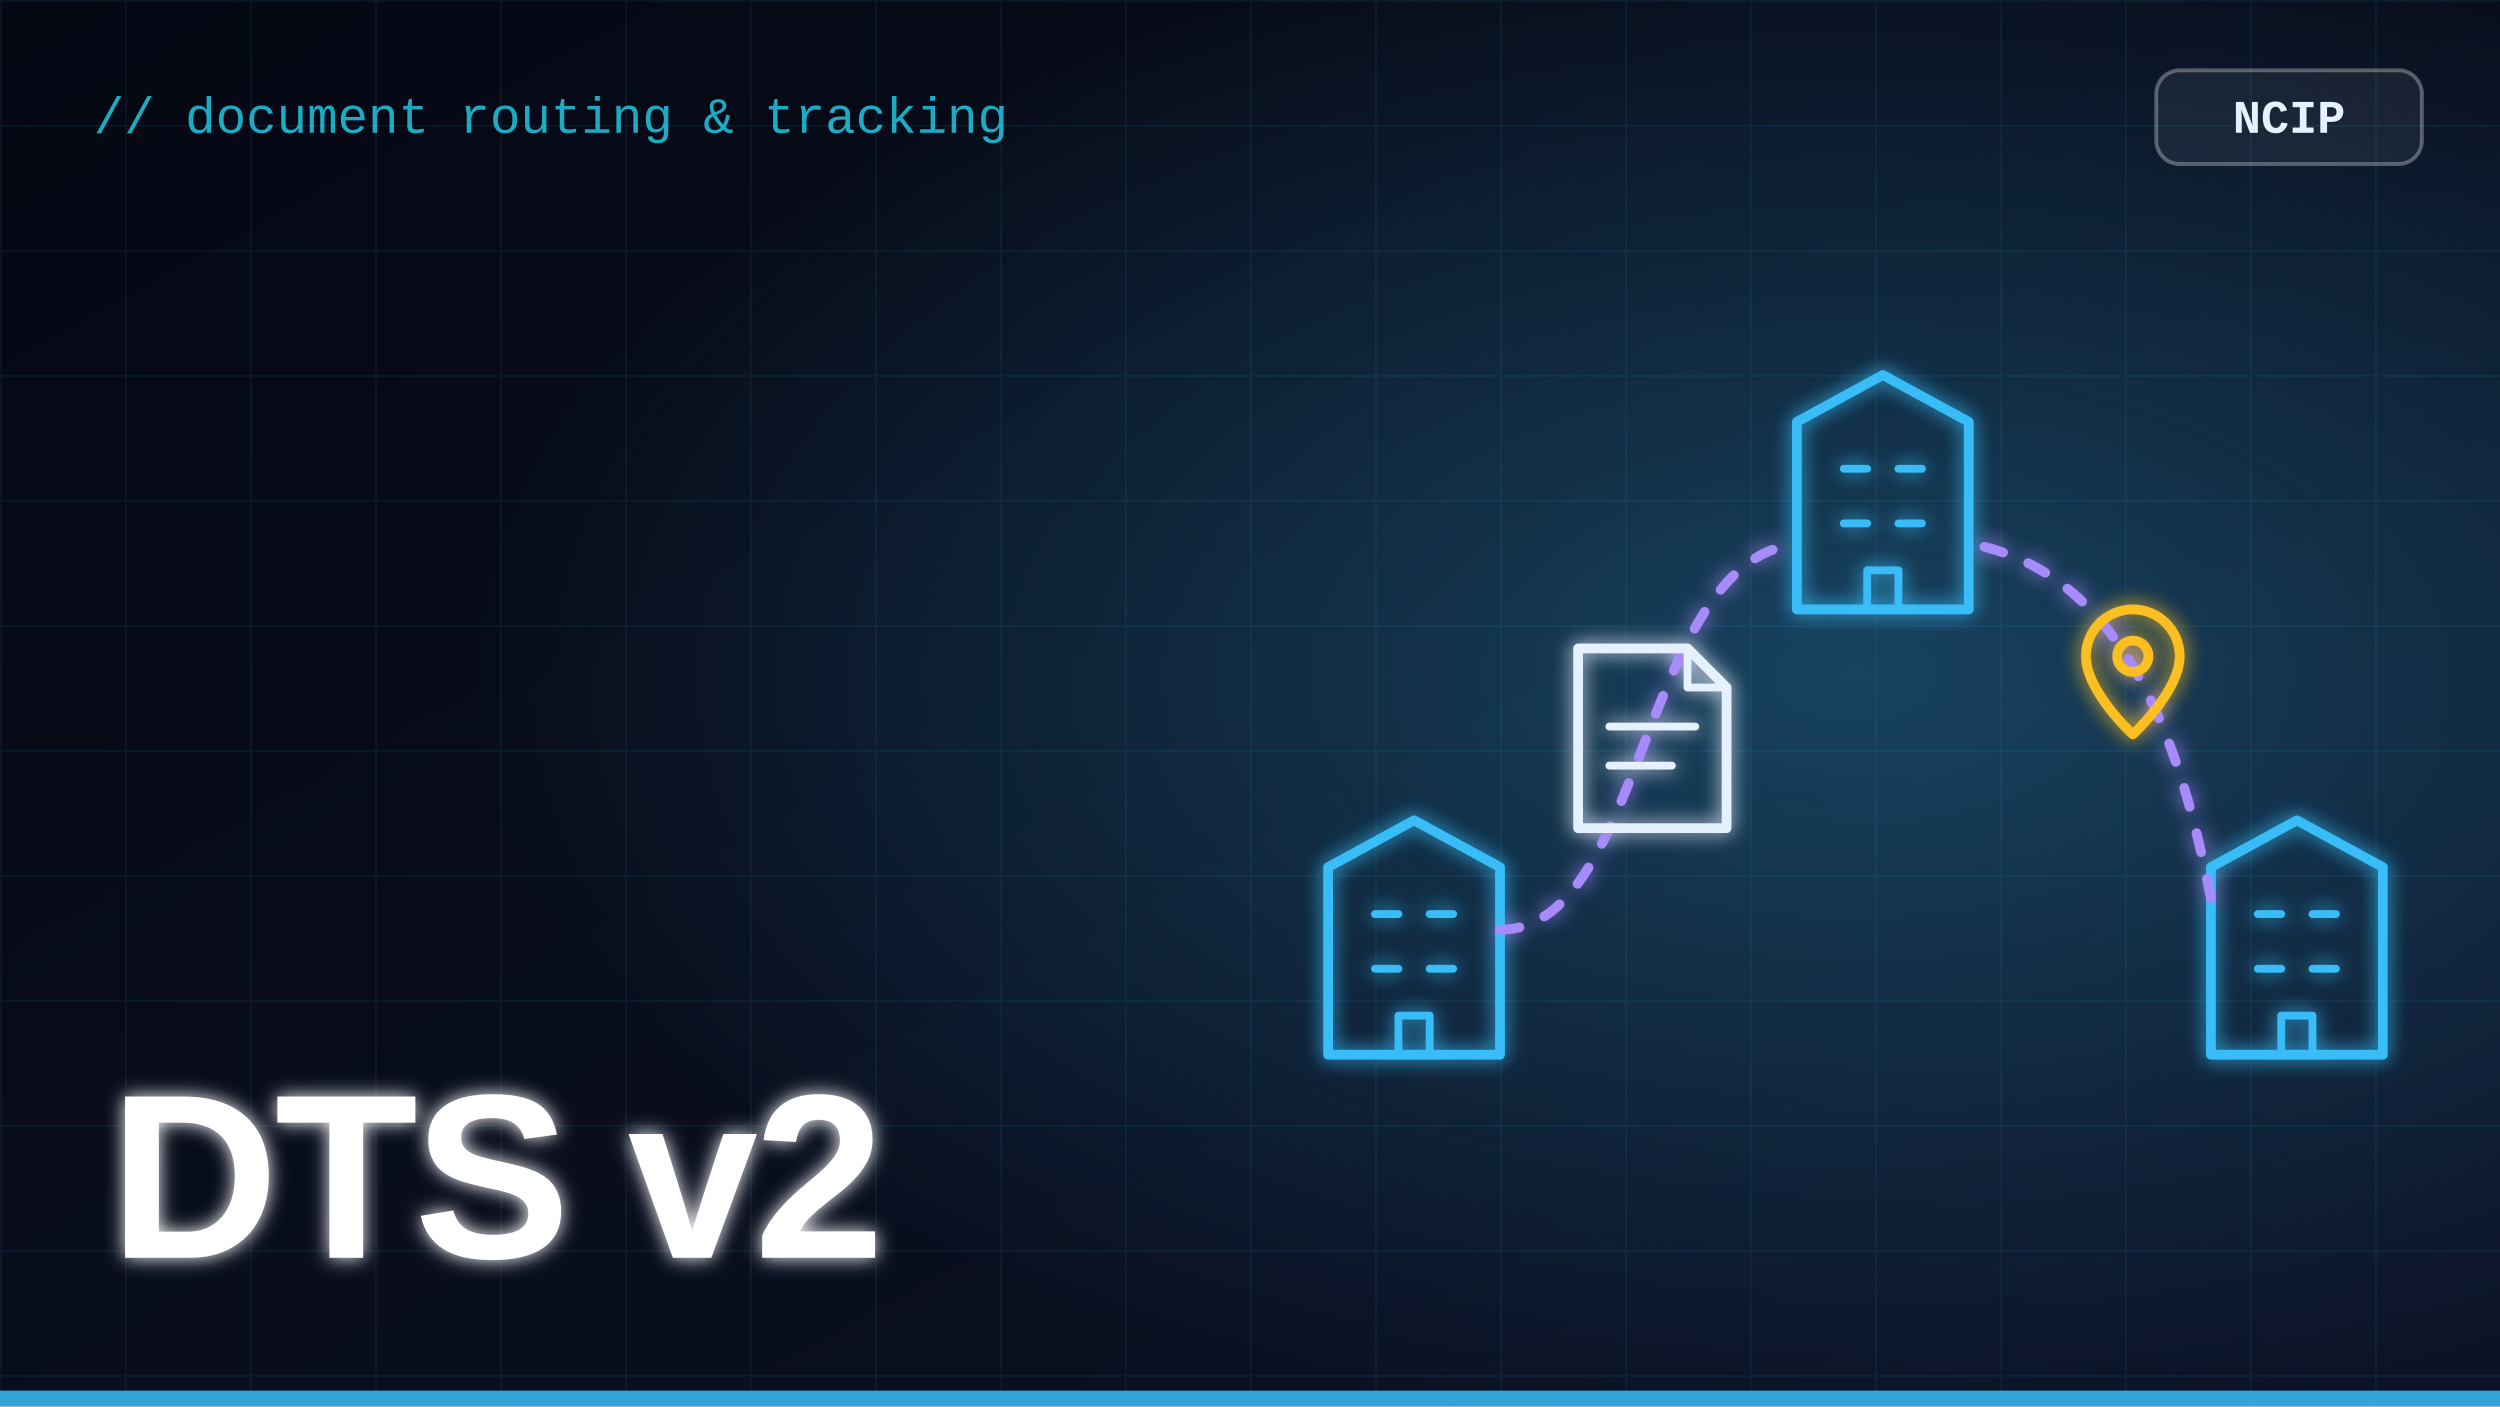
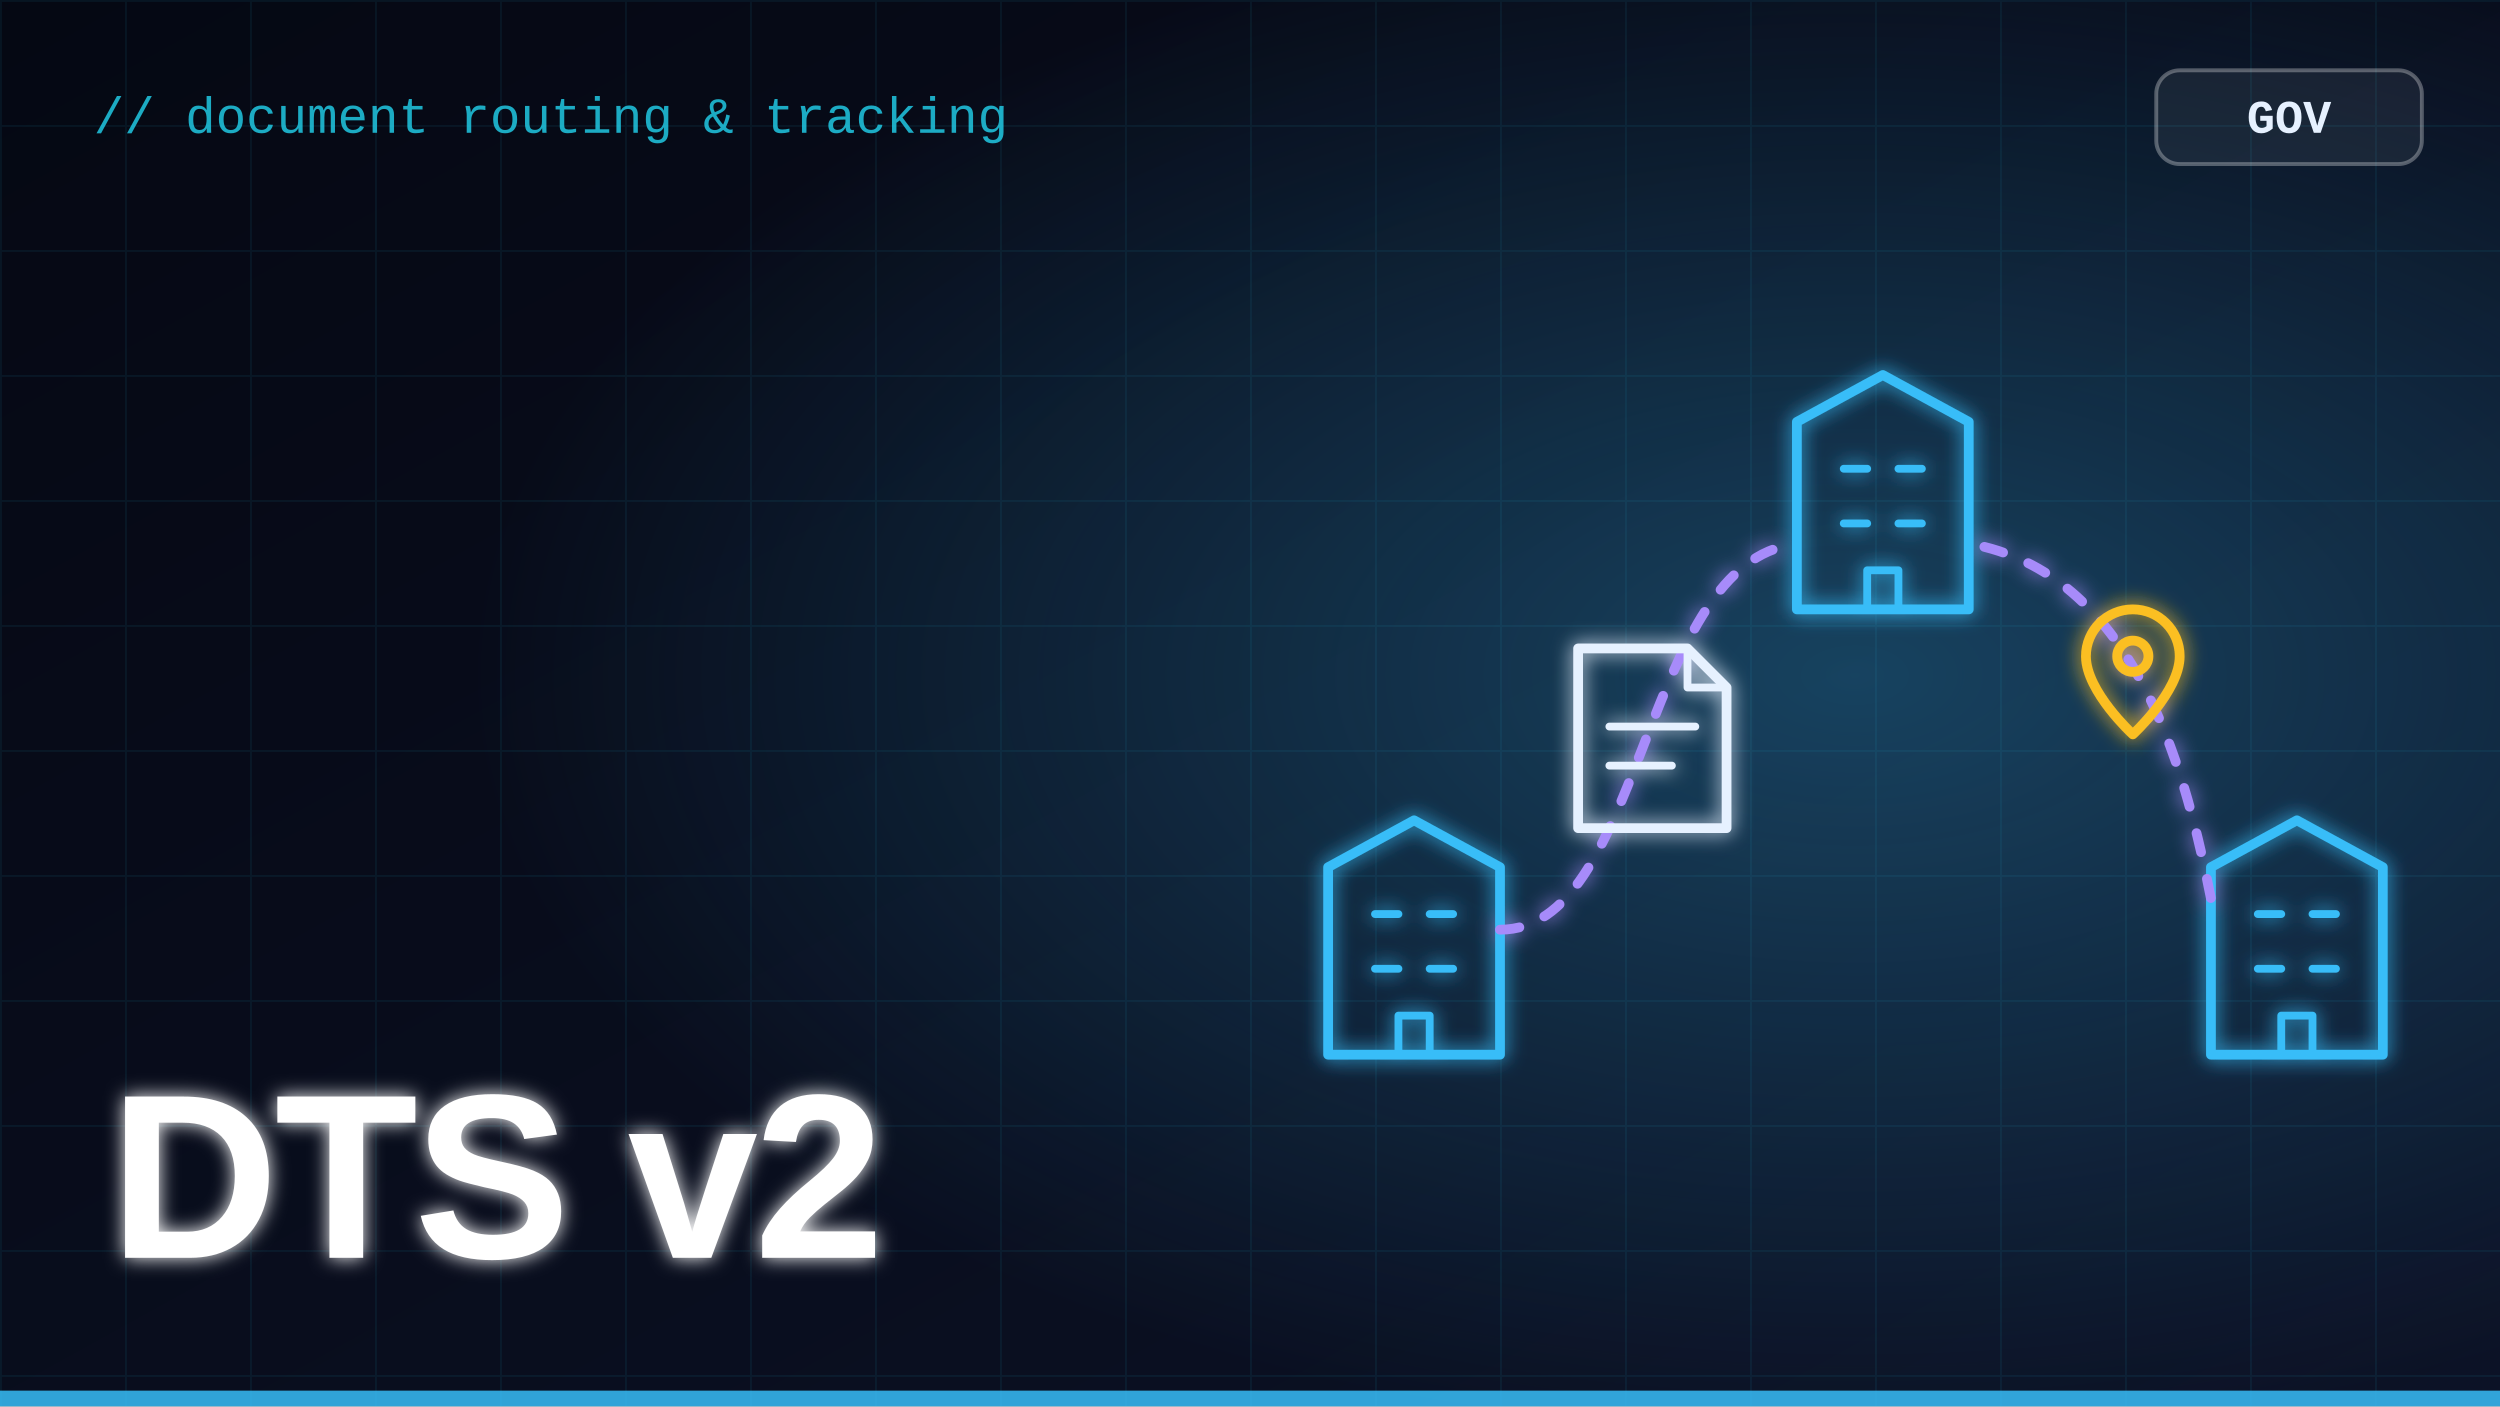
<svg xmlns="http://www.w3.org/2000/svg" viewBox="0 0 640 360" width="640" height="360">
  <defs>
    <linearGradient id="bg" x1="0" y1="0" x2="1" y2="1">
      <stop offset="0" stop-color="#050813" />
      <stop offset="1" stop-color="#0c1226" />
    </linearGradient>
    <radialGradient id="glow" cx="0.74" cy="0.48" r="0.55">
      <stop offset="0" stop-color="#38bdf8" stop-opacity="0.30" />
      <stop offset="1" stop-color="#38bdf8" stop-opacity="0" />
    </radialGradient>
    <pattern id="grid" width="32" height="32" patternUnits="userSpaceOnUse">
      <path d="M32 0H0V32" fill="none" stroke="#22d3ee" stroke-opacity="0.07" />
    </pattern>
    <filter id="neon" x="-30%" y="-30%" width="160%" height="160%">
      <feGaussianBlur stdDeviation="2.4" result="b" />
      <feMerge>
        <feMergeNode in="b" />
        <feMergeNode in="SourceGraphic" />
      </feMerge>
    </filter>
  </defs>
  <rect width="640" height="360" fill="url(#bg)" />
  <rect width="640" height="360" fill="url(#grid)" />
  <rect width="640" height="360" fill="url(#glow)" />
  <g filter="url(#neon)" fill="none" stroke-width="2.5" stroke-linecap="round" stroke-linejoin="round">
    <path d="M340 270v-48l22-12 22 12v48z" stroke="#38bdf8" />
    <path d="M352 234h6M366 234h6M352 248h6M366 248h6M358 270v-10h8v10" stroke="#38bdf8" stroke-width="2" />
    <path d="M460 156v-48l22-12 22 12v48z" stroke="#38bdf8" />
    <path d="M472 120h6M486 120h6M472 134h6M486 134h6M478 156v-10h8v10" stroke="#38bdf8" stroke-width="2" />
    <path d="M566 270v-48l22-12 22 12v48z" stroke="#38bdf8" />
    <path d="M578 234h6M592 234h6M578 248h6M592 248h6M584 270v-10h8v10" stroke="#38bdf8" stroke-width="2" />
    <path d="M384 238C420 238 420 150 456 140M508 140C548 150 560 200 566 230" stroke="#a78bfa" stroke-dasharray="5 7" />
    <path d="M404 166h28l10 10v36h-38z" stroke="#e6f1ff" />
    <path d="M432 166v10h10M412 186h22M412 196h16" stroke="#e6f1ff" stroke-width="2" />
    <path d="M546 156a12 12 0 0 1 12 12c0 9-12 20-12 20s-12-11-12-20a12 12 0 0 1 12-12z" stroke="#fbbf24" />
    <circle cx="546" cy="168" r="4" stroke="#fbbf24" />
  </g>
  <text x="24" y="34" font-family="Consolas,'Courier New',monospace" font-size="13" font-weight="400" fill="#22d3ee" fill-opacity="0.8" text-anchor="start">// document routing &amp; tracking</text>
  <rect x="552" y="18" width="68" height="24" rx="6" fill="#ffffff" fill-opacity=".06" stroke="#ffffff" stroke-opacity=".3" />
-   <text x="586" y="34" font-family="Consolas,'Courier New',monospace" font-size="12" font-weight="700" fill="#e6f1ff" fill-opacity="1" text-anchor="middle">NCIP</text>
+   <text x="586" y="34" font-family="Consolas,'Courier New',monospace" font-size="12" font-weight="700" fill="#e6f1ff" fill-opacity="1" text-anchor="middle">GOV</text>
  <text x="28" y="322" font-family="'Segoe UI','Helvetica Neue',Arial,sans-serif" font-size="60" font-weight="800" fill="#ffffff" filter="url(#neon)" letter-spacing="-1">DTS v2</text>
  <rect x="0" y="356" width="640" height="4" fill="#38bdf8" fill-opacity="0.85" />
</svg>
